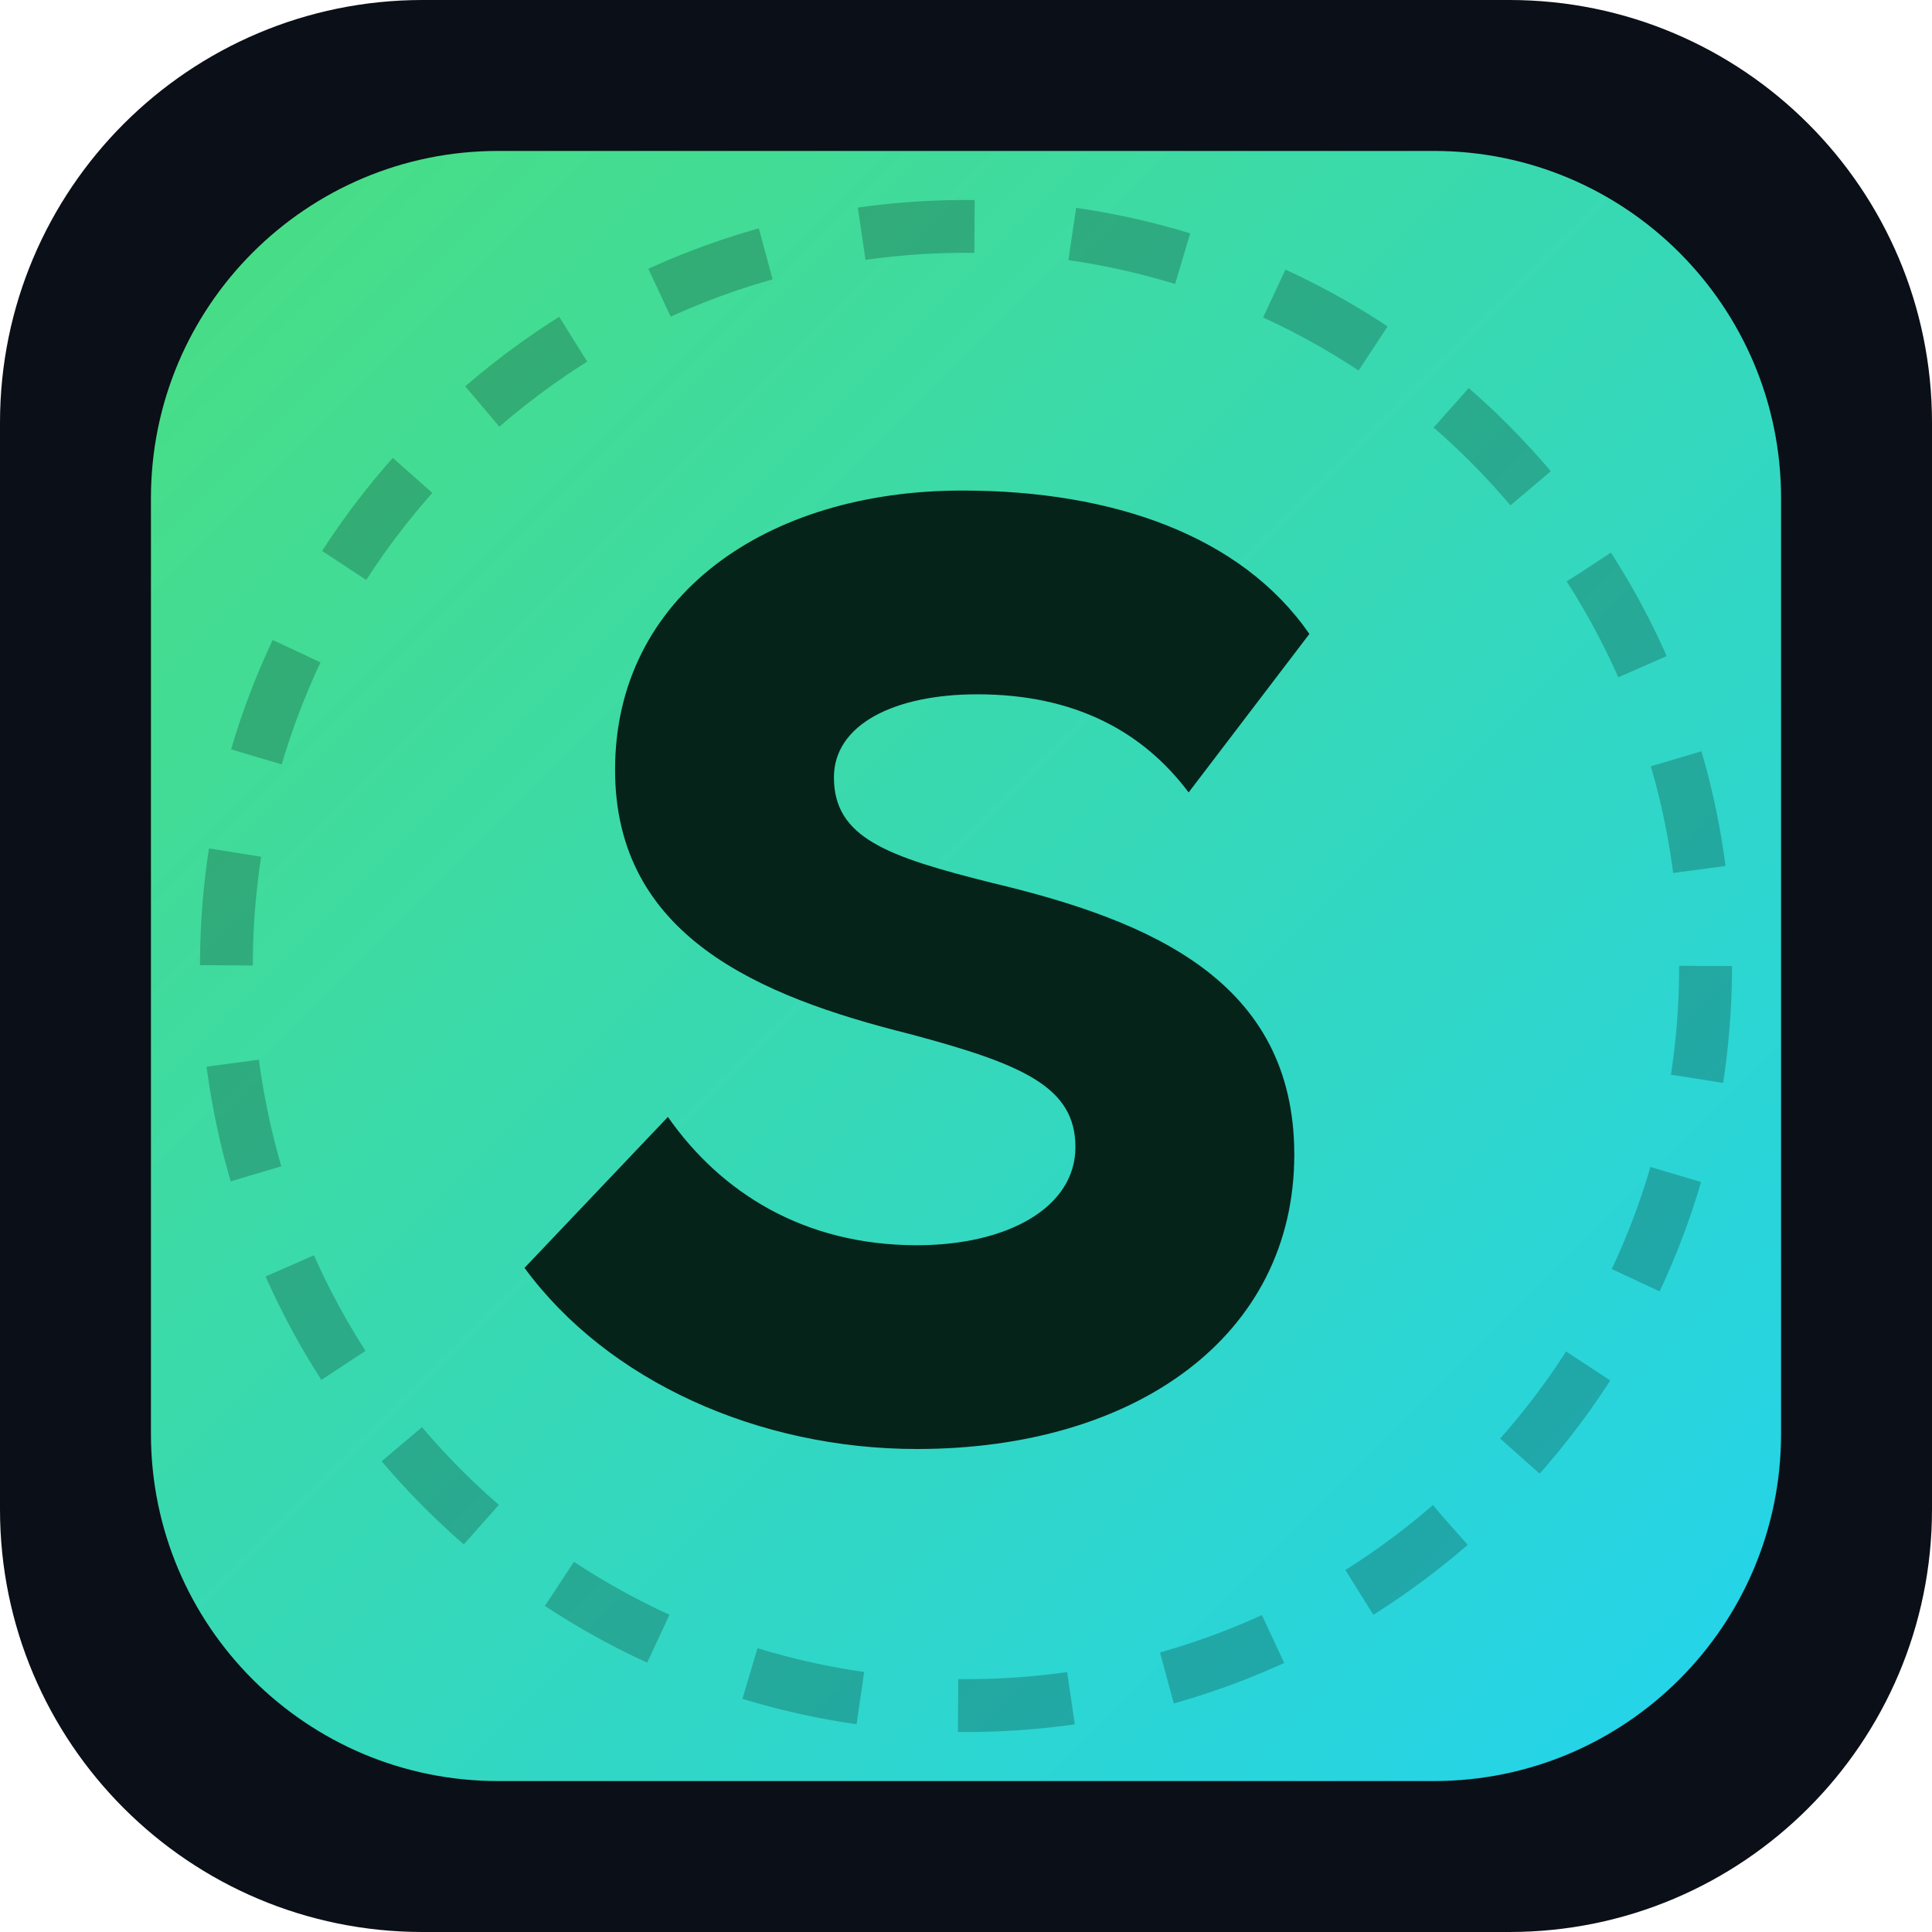
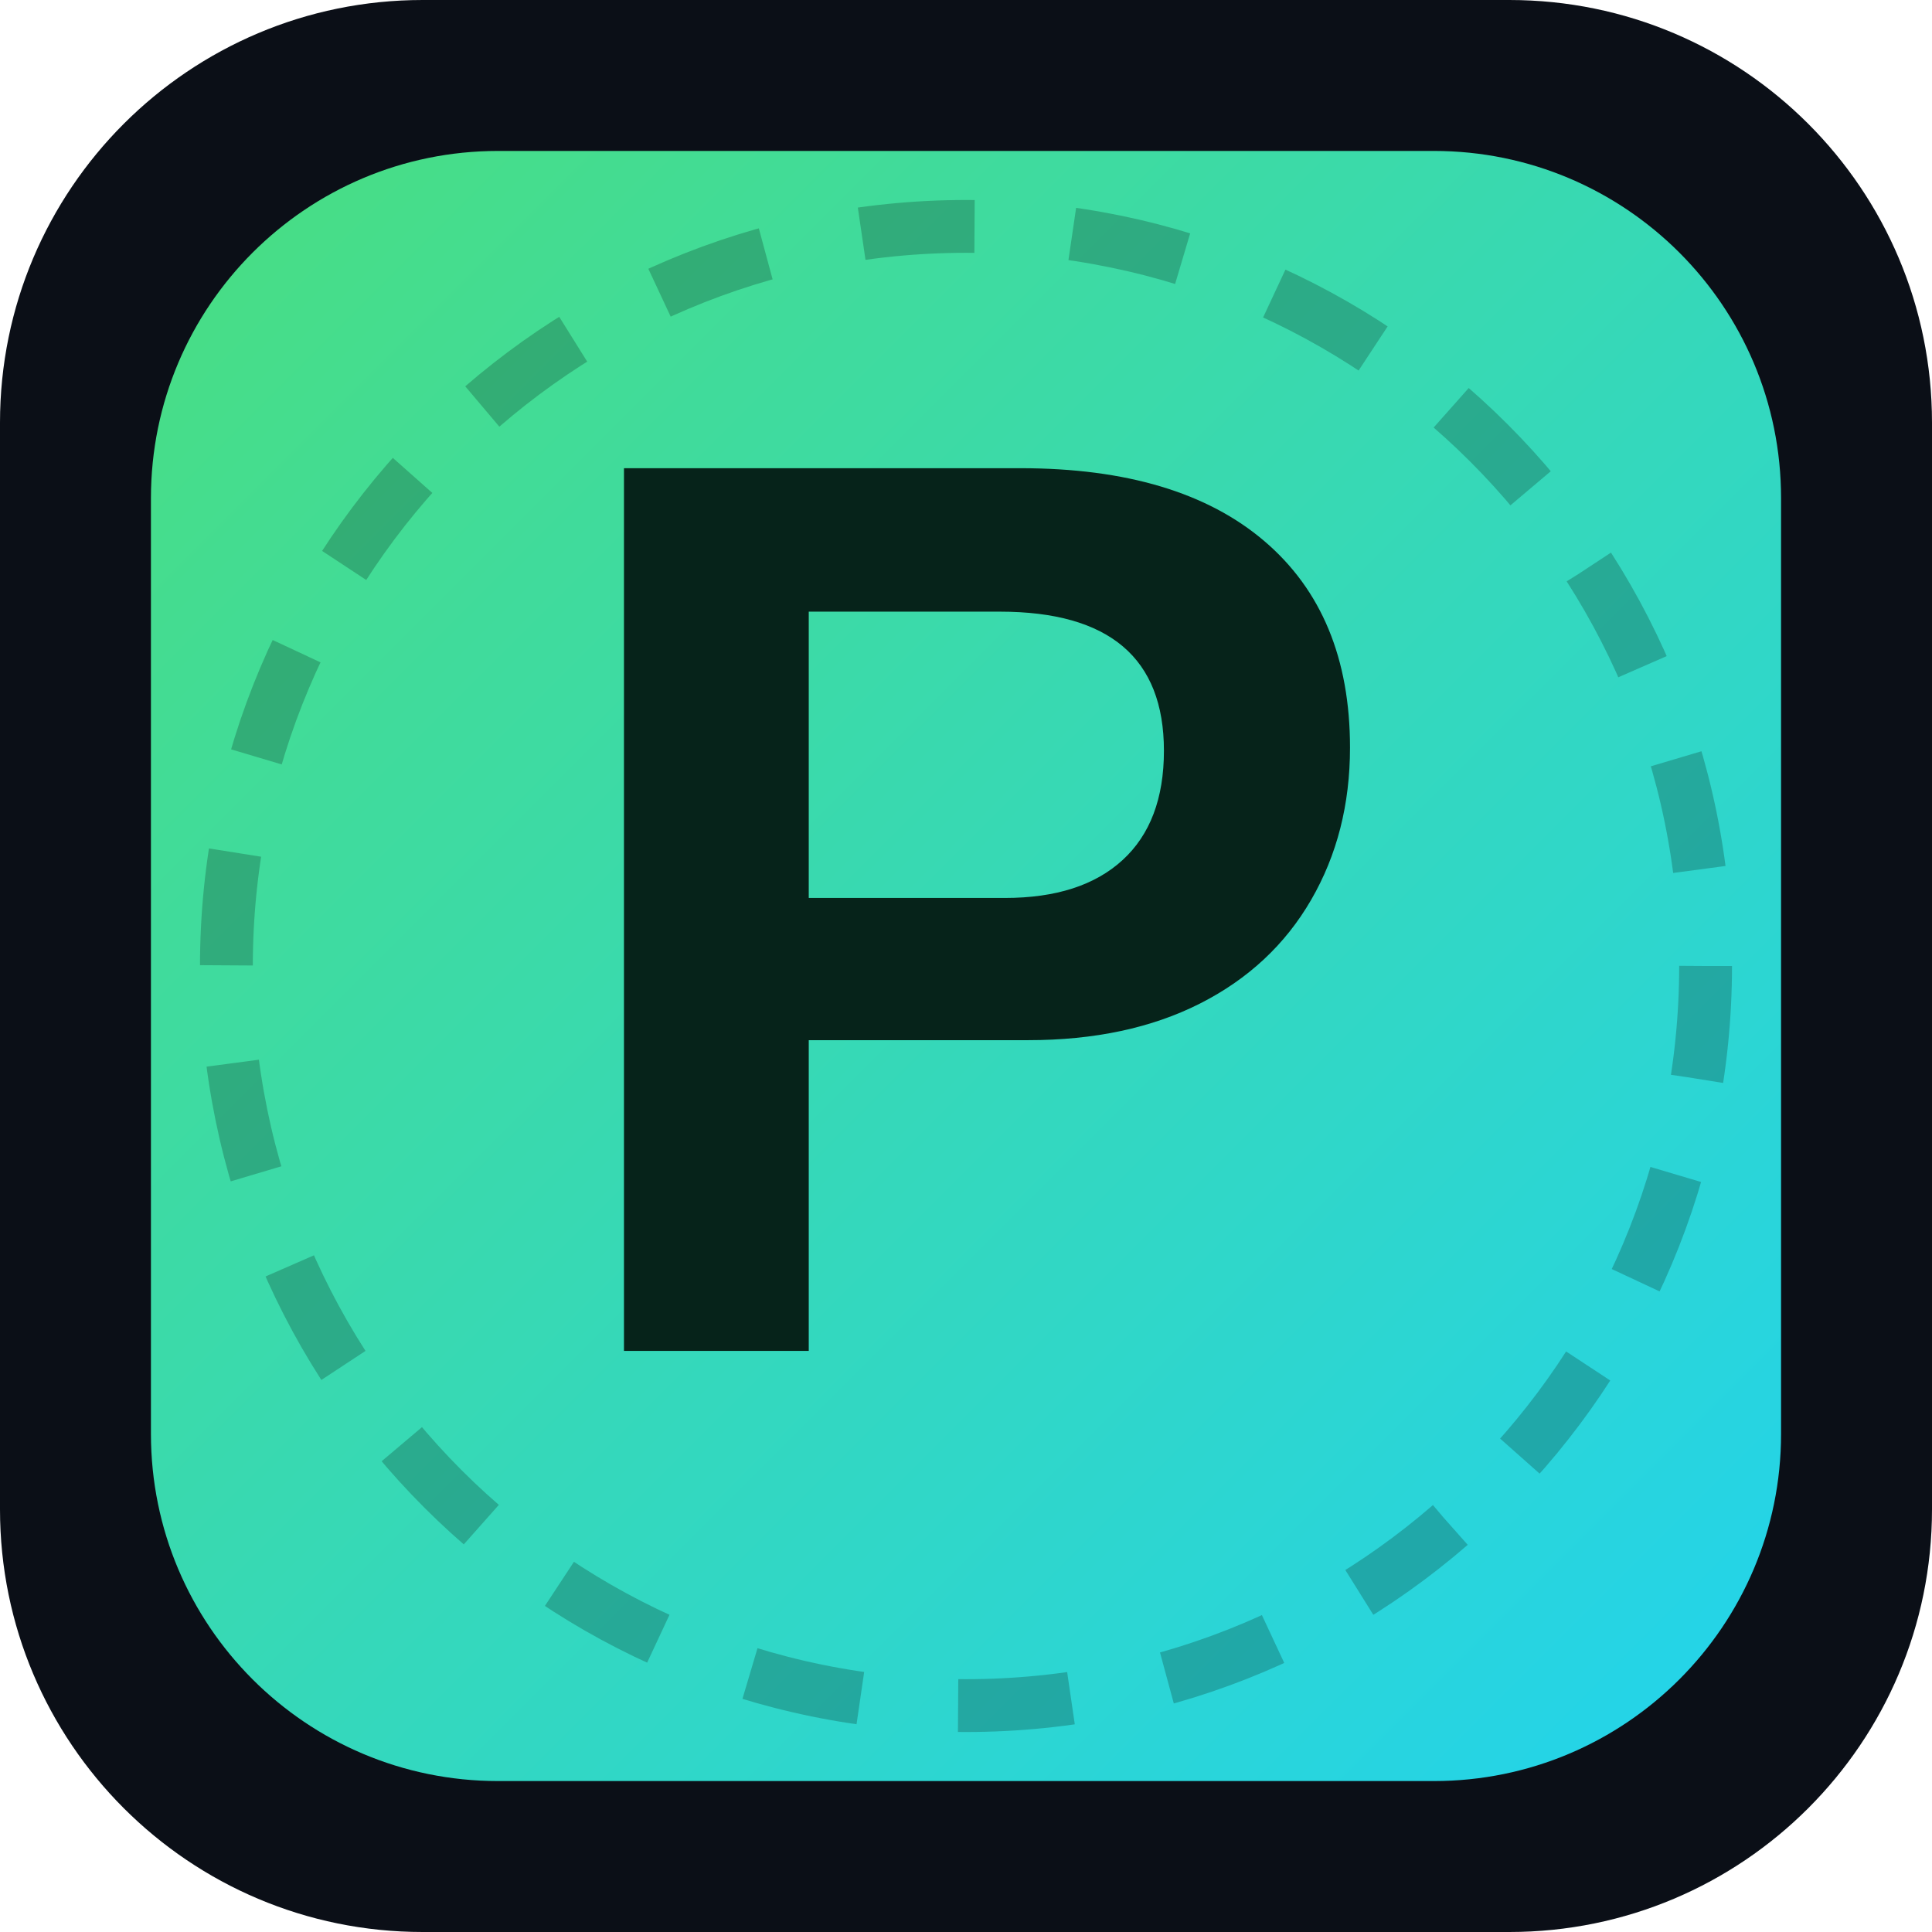
<svg xmlns="http://www.w3.org/2000/svg" viewBox="0 0 512 512" width="512" height="512">
  <defs>
    <linearGradient id="bg" x1="0" y1="0" x2="1" y2="1">
      <stop offset="0" stop-color="#4ade80" />
      <stop offset="1" stop-color="#22d3ee" />
    </linearGradient>
  </defs>
  <rect width="512" height="512" rx="112" fill="#0b0f17" />
  <rect x="40" y="40" width="432" height="432" rx="92" fill="url(#bg)" />
-   <path d="M347 168c-18-26-52-38-92-38-52 0-92 28-92 74 0 44 38 60 78 70 30 8 44 14 44 30 0 16-18 26-42 26-30 0-52-14-66-34l-38 40c22 30 62 48 104 48 58 0 100-30 100-78 0-46-38-62-80-72-28-7-42-12-42-28 0-14 16-22 38-22 26 0 44 10 56 26z" fill="#06231a" />
  <circle cx="256" cy="256" r="196" fill="none" stroke="#06231a" stroke-opacity="0.25" stroke-width="14" stroke-dasharray="30 26" />
+   <text x="256" y="358" text-anchor="middle" font-family="Arial, Helvetica, sans-serif" font-weight="700" font-size="340" fill="#06231a">P</text>
</svg>
